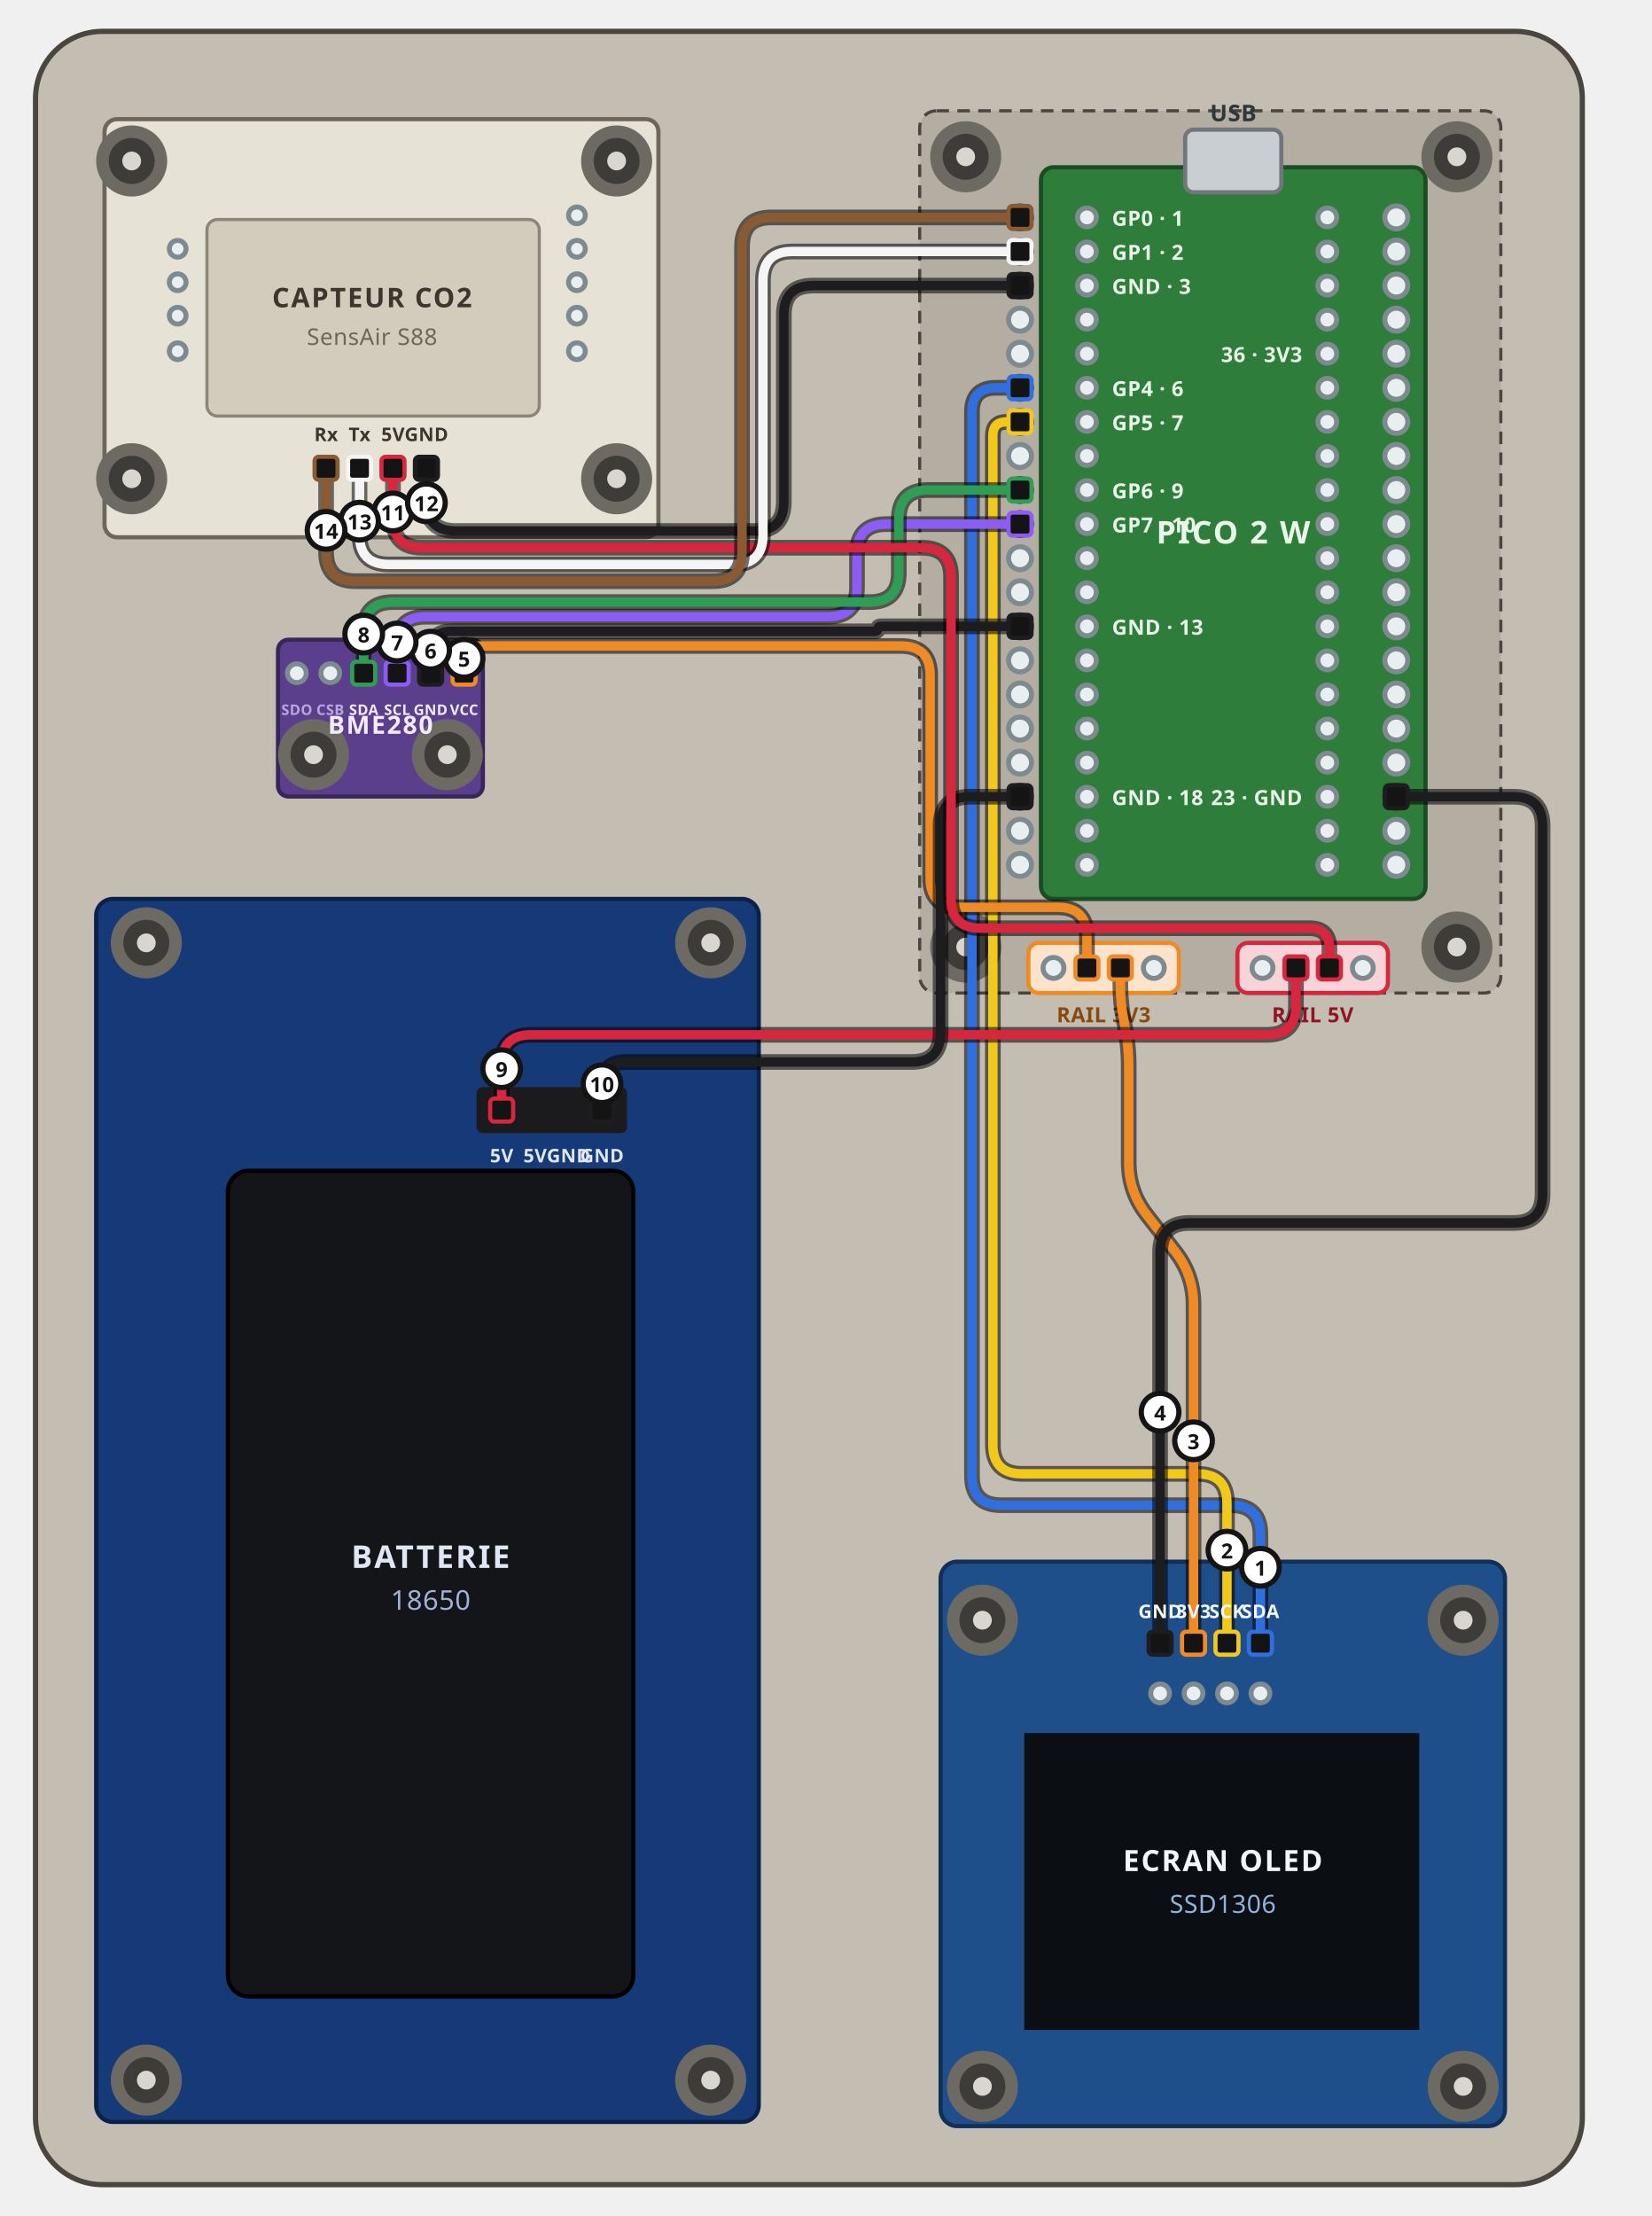
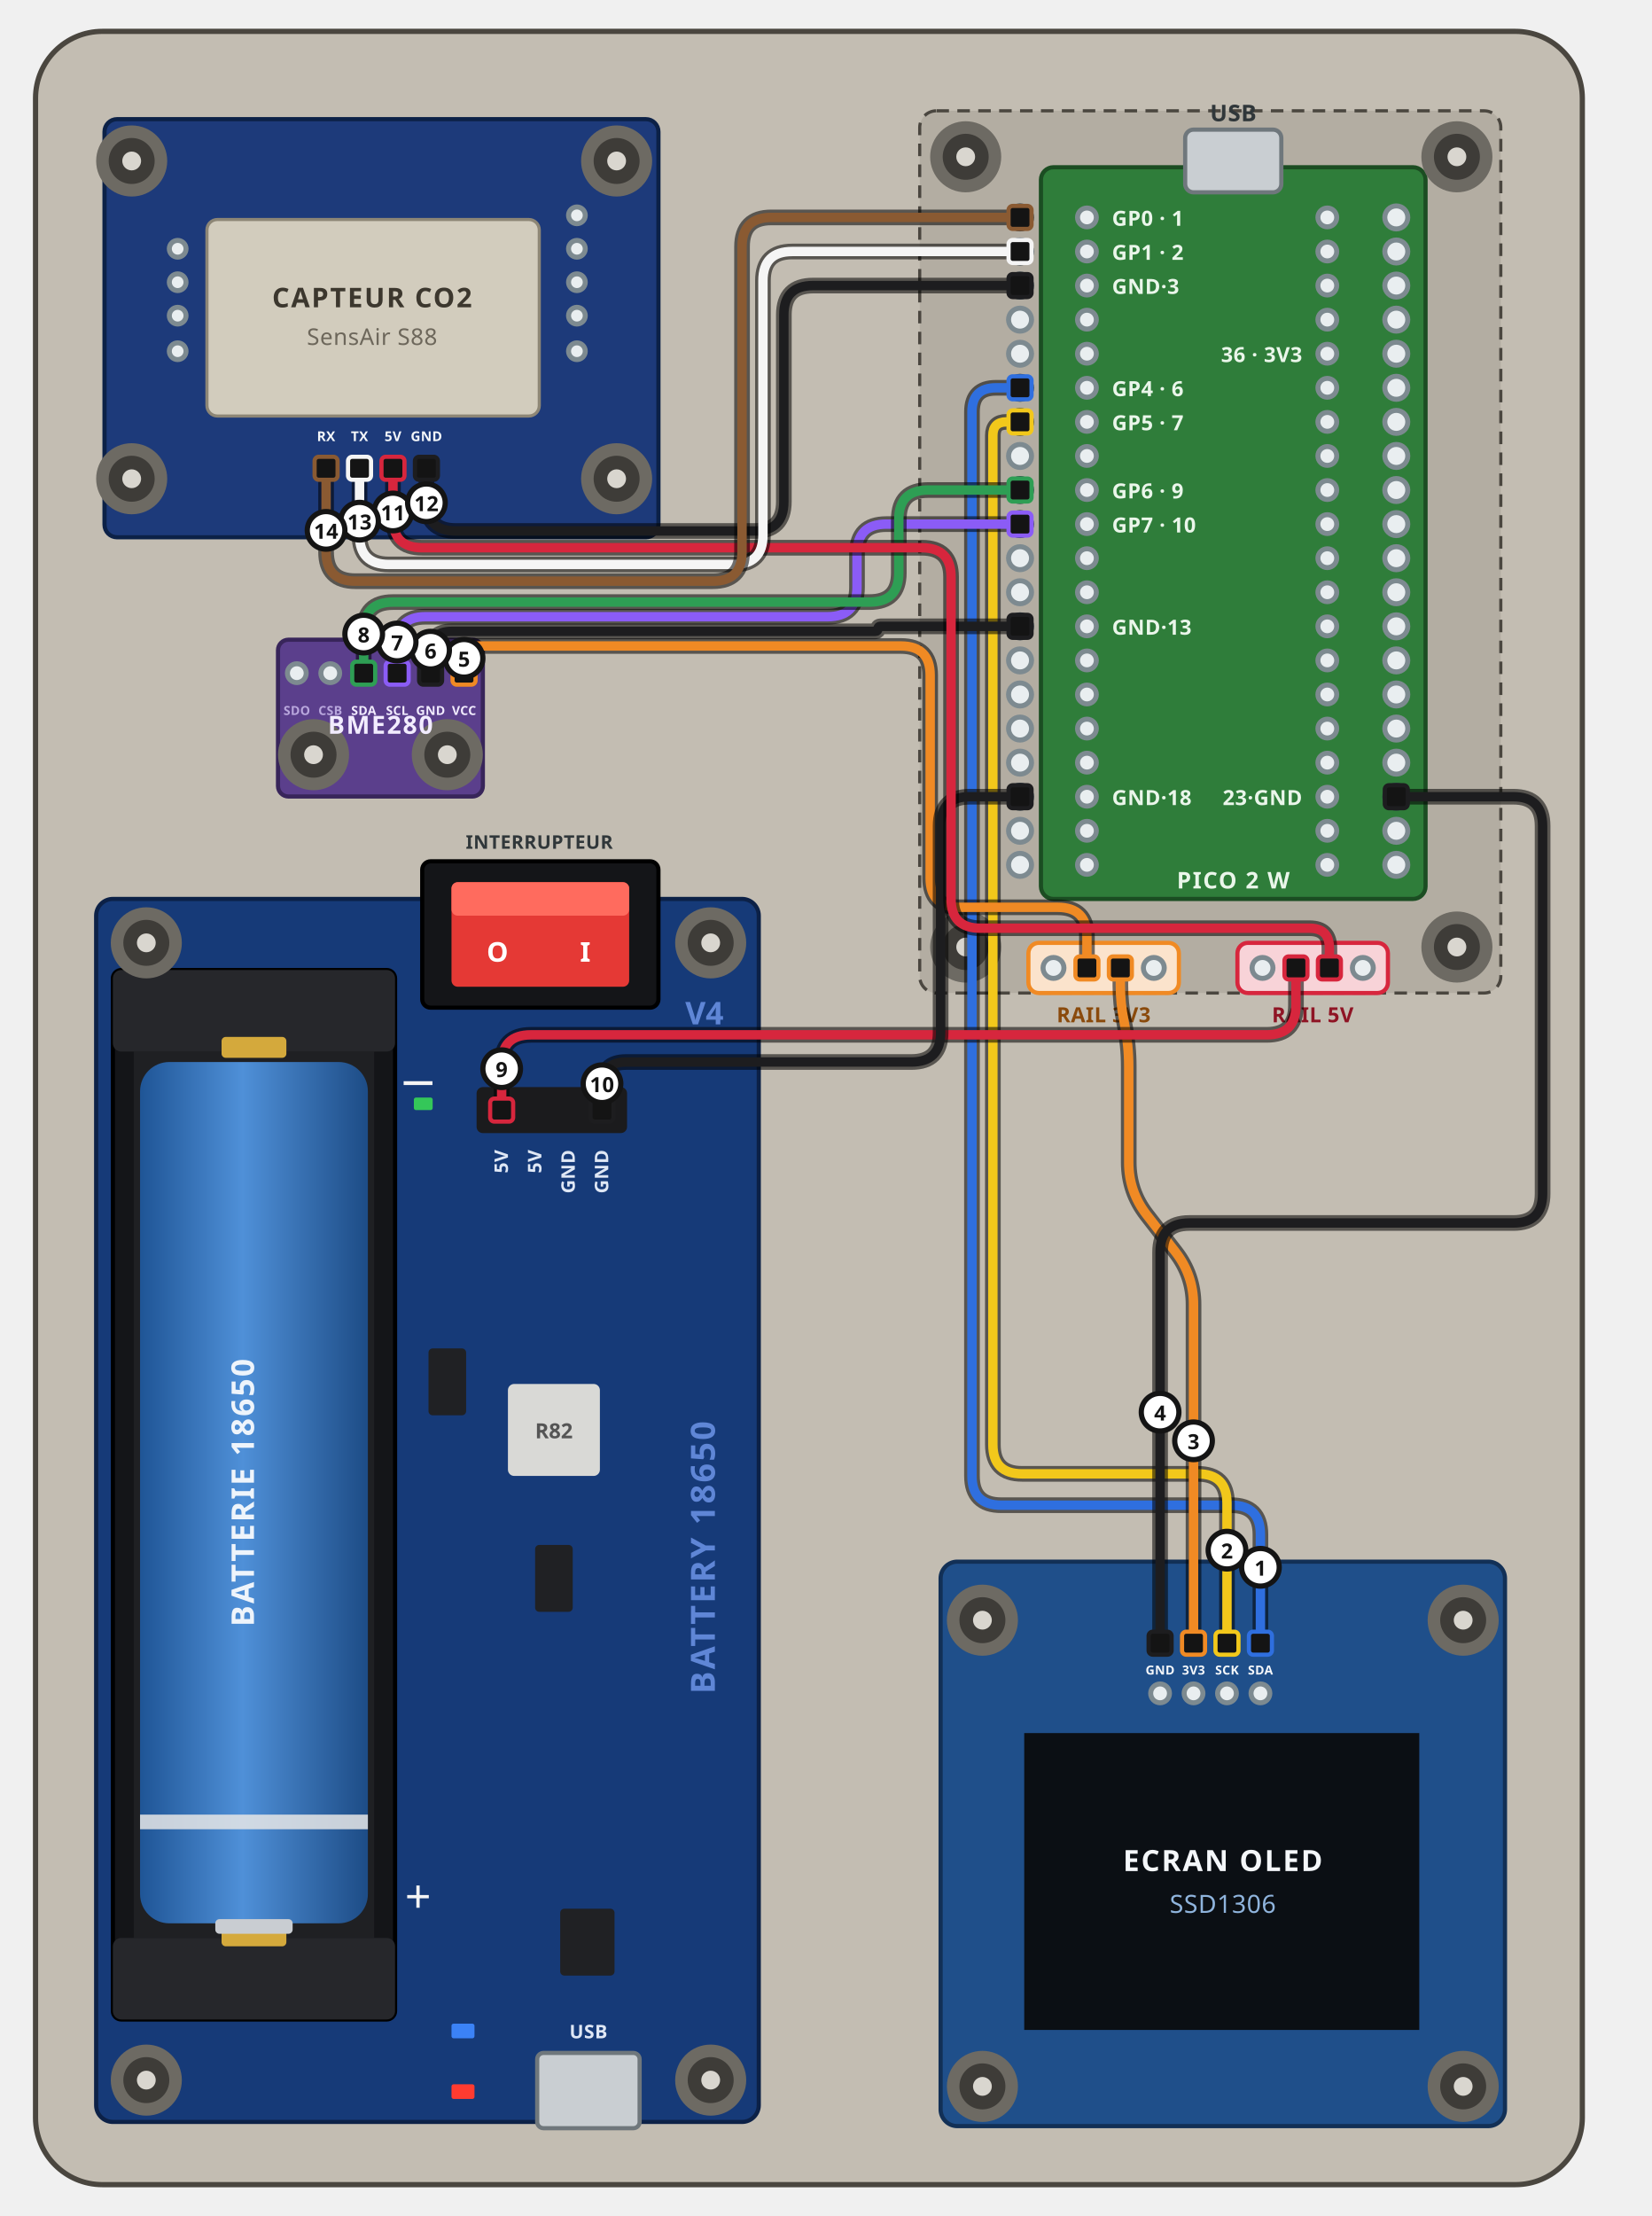
<svg xmlns="http://www.w3.org/2000/svg" viewBox="100 40 790 1060" role="img" aria-labelledby="svg-title">
  <style>text{font-family:"Atkinson Hyperlegible",system-ui,sans-serif}.pin{letter-spacing:.02em}.title{letter-spacing:.06em}</style>
  <rect x="117" y="55" width="740" height="1030" rx="32" fill="#c3bdb2" stroke="#4a463f" stroke-width="2.5" />
-   <rect x="150" y="97" width="265" height="200" rx="6" fill="#e7e2d6" stroke="#6d675b" stroke-width="2" />
+   <rect x="150" y="97" width="265" height="200" rx="6" fill="#1d3a7a" stroke="#0c2147" stroke-width="2" />
  <rect x="199" y="145" width="159" height="94" rx="5" fill="#d2ccbd" stroke="#8d8676" stroke-width="1.5" />
  <circle cx="163" cy="117" r="17" fill="#6d6a63" />
  <circle cx="163" cy="117" r="11" fill="#3e3c38" />
  <circle cx="163" cy="117" r="4.5" fill="#d9d6cf" />
  <circle cx="395" cy="117" r="17" fill="#6d6a63" />
  <circle cx="395" cy="117" r="11" fill="#3e3c38" />
  <circle cx="395" cy="117" r="4.5" fill="#d9d6cf" />
  <circle cx="163" cy="269" r="17" fill="#6d6a63" />
  <circle cx="163" cy="269" r="11" fill="#3e3c38" />
  <circle cx="163" cy="269" r="4.5" fill="#d9d6cf" />
  <circle cx="395" cy="269" r="17" fill="#6d6a63" />
  <circle cx="395" cy="269" r="11" fill="#3e3c38" />
  <circle cx="395" cy="269" r="4.5" fill="#d9d6cf" />
  <text x="278.0" y="187.0" font-size="13" text-anchor="middle" fill="#3c372e" font-weight="600" class="title">CAPTEUR CO2</text>
  <text x="278.0" y="205.0" font-size="11" text-anchor="middle" fill="#6d675b" font-weight="400" class="pin">SensAir S88</text>
  <circle cx="185.0" cy="159.0" r="4.0" fill="#e9eef0" stroke="#7d8a90" stroke-width="2.4" />
  <circle cx="185.0" cy="175.0" r="4.0" fill="#e9eef0" stroke="#7d8a90" stroke-width="2.4" />
  <circle cx="185.0" cy="191.0" r="4.0" fill="#e9eef0" stroke="#7d8a90" stroke-width="2.4" />
  <circle cx="185.0" cy="208.0" r="4.0" fill="#e9eef0" stroke="#7d8a90" stroke-width="2.4" />
  <circle cx="376.0" cy="143.0" r="4.0" fill="#e9eef0" stroke="#7d8a90" stroke-width="2.4" />
  <circle cx="376.0" cy="159.0" r="4.0" fill="#e9eef0" stroke="#7d8a90" stroke-width="2.4" />
  <circle cx="376.0" cy="175.0" r="4.0" fill="#e9eef0" stroke="#7d8a90" stroke-width="2.4" />
  <circle cx="376.0" cy="191.0" r="4.0" fill="#e9eef0" stroke="#7d8a90" stroke-width="2.4" />
  <circle cx="376.0" cy="208.0" r="4.0" fill="#e9eef0" stroke="#7d8a90" stroke-width="2.4" />
  <rect x="233" y="346" width="98" height="75" rx="5" fill="#5b3f8c" stroke="#38255a" stroke-width="2" />
  <circle cx="250" cy="401" r="17" fill="#6d6a63" />
  <circle cx="250" cy="401" r="11" fill="#3e3c38" />
  <circle cx="250" cy="401" r="4.5" fill="#d9d6cf" />
  <circle cx="314" cy="401" r="17" fill="#6d6a63" />
  <circle cx="314" cy="401" r="11" fill="#3e3c38" />
  <circle cx="314" cy="401" r="4.5" fill="#d9d6cf" />
  <text x="282.0" y="391.0" font-size="12" text-anchor="middle" fill="#f2ecff" font-weight="600" class="title">BME280</text>
  <rect x="540" y="93" width="278" height="422" rx="8" fill="#b3ada2" stroke="#4a463f" stroke-width="1.5" stroke-dasharray="6 4" />
  <rect x="598" y="120" width="184" height="350" rx="6" fill="#2f7d3a" stroke="#1b4d22" stroke-width="2" />
  <rect x="667" y="102" width="46" height="30" rx="4" fill="#c9ced2" stroke="#6f777c" stroke-width="2" />
  <text x="690.0" y="98.0" font-size="11" text-anchor="middle" fill="#30373a" font-weight="600" class="pin">USB</text>
-   <text x="690.0" y="300.0" font-size="15" text-anchor="middle" fill="#eaf6ea" font-weight="600" class="title">PICO 2 W</text>
+   <text x="690.0" y="465.0" font-size="11" text-anchor="middle" fill="#eaf6ea" font-weight="600" class="title">PICO 2 W</text>
  <circle cx="562" cy="115" r="17" fill="#6d6a63" />
  <circle cx="562" cy="115" r="11" fill="#3e3c38" />
  <circle cx="562" cy="115" r="4.5" fill="#d9d6cf" />
  <circle cx="797" cy="115" r="17" fill="#6d6a63" />
  <circle cx="797" cy="115" r="11" fill="#3e3c38" />
  <circle cx="797" cy="115" r="4.5" fill="#d9d6cf" />
  <circle cx="562" cy="493" r="17" fill="#6d6a63" />
  <circle cx="562" cy="493" r="11" fill="#3e3c38" />
  <circle cx="562" cy="493" r="4.5" fill="#d9d6cf" />
  <circle cx="797" cy="493" r="17" fill="#6d6a63" />
  <circle cx="797" cy="493" r="11" fill="#3e3c38" />
  <circle cx="797" cy="493" r="4.5" fill="#d9d6cf" />
  <circle cx="588.0" cy="144.0" r="5.5" fill="#e9eef0" stroke="#2b3a42" stroke-width="2.4" />
  <circle cx="620.0" cy="144.0" r="4.5" fill="#e9eef0" stroke="#7d8a90" stroke-width="2.4" />
  <text x="632.0" y="148.0" font-size="10" text-anchor="start" fill="#eaf6ea" font-weight="600" class="pin">GP0 · 1</text>
  <circle cx="588.0" cy="160.3" r="5.5" fill="#e9eef0" stroke="#2b3a42" stroke-width="2.4" />
  <circle cx="620.0" cy="160.3" r="4.5" fill="#e9eef0" stroke="#7d8a90" stroke-width="2.4" />
  <text x="632.0" y="164.3" font-size="10" text-anchor="start" fill="#eaf6ea" font-weight="600" class="pin">GP1 · 2</text>
  <circle cx="588.0" cy="176.6" r="5.5" fill="#e9eef0" stroke="#2b3a42" stroke-width="2.4" />
  <circle cx="620.0" cy="176.6" r="4.5" fill="#e9eef0" stroke="#7d8a90" stroke-width="2.4" />
-   <text x="632.0" y="180.6" font-size="10" text-anchor="start" fill="#eaf6ea" font-weight="600" class="pin">GND · 3</text>
+   <text x="632.0" y="180.6" font-size="10" text-anchor="start" fill="#eaf6ea" font-weight="600" class="pin">GND·3</text>
  <circle cx="588.0" cy="192.9" r="5.5" fill="#e9eef0" stroke="#7d8a90" stroke-width="2.4" />
  <circle cx="620.0" cy="192.9" r="4.5" fill="#e9eef0" stroke="#7d8a90" stroke-width="2.4" />
  <circle cx="588.0" cy="209.2" r="5.5" fill="#e9eef0" stroke="#7d8a90" stroke-width="2.4" />
  <circle cx="620.0" cy="209.2" r="4.5" fill="#e9eef0" stroke="#7d8a90" stroke-width="2.4" />
  <circle cx="588.0" cy="225.5" r="5.5" fill="#e9eef0" stroke="#2b3a42" stroke-width="2.4" />
  <circle cx="620.0" cy="225.5" r="4.5" fill="#e9eef0" stroke="#7d8a90" stroke-width="2.4" />
  <text x="632.0" y="229.5" font-size="10" text-anchor="start" fill="#eaf6ea" font-weight="600" class="pin">GP4 · 6</text>
  <circle cx="588.0" cy="241.8" r="5.5" fill="#e9eef0" stroke="#2b3a42" stroke-width="2.4" />
  <circle cx="620.0" cy="241.8" r="4.5" fill="#e9eef0" stroke="#7d8a90" stroke-width="2.4" />
  <text x="632.0" y="245.8" font-size="10" text-anchor="start" fill="#eaf6ea" font-weight="600" class="pin">GP5 · 7</text>
  <circle cx="588.0" cy="258.1" r="5.5" fill="#e9eef0" stroke="#7d8a90" stroke-width="2.4" />
  <circle cx="620.0" cy="258.1" r="4.5" fill="#e9eef0" stroke="#7d8a90" stroke-width="2.4" />
  <circle cx="588.0" cy="274.4" r="5.5" fill="#e9eef0" stroke="#2b3a42" stroke-width="2.4" />
  <circle cx="620.0" cy="274.4" r="4.5" fill="#e9eef0" stroke="#7d8a90" stroke-width="2.4" />
  <text x="632.0" y="278.4" font-size="10" text-anchor="start" fill="#eaf6ea" font-weight="600" class="pin">GP6 · 9</text>
  <circle cx="588.0" cy="290.7" r="5.5" fill="#e9eef0" stroke="#2b3a42" stroke-width="2.4" />
  <circle cx="620.0" cy="290.7" r="4.5" fill="#e9eef0" stroke="#7d8a90" stroke-width="2.4" />
  <text x="632.0" y="294.7" font-size="10" text-anchor="start" fill="#eaf6ea" font-weight="600" class="pin">GP7 · 10</text>
  <circle cx="588.0" cy="307.0" r="5.5" fill="#e9eef0" stroke="#7d8a90" stroke-width="2.4" />
  <circle cx="620.0" cy="307.0" r="4.5" fill="#e9eef0" stroke="#7d8a90" stroke-width="2.4" />
  <circle cx="588.0" cy="323.3" r="5.5" fill="#e9eef0" stroke="#7d8a90" stroke-width="2.4" />
  <circle cx="620.0" cy="323.3" r="4.5" fill="#e9eef0" stroke="#7d8a90" stroke-width="2.4" />
  <circle cx="588.0" cy="339.6" r="5.5" fill="#e9eef0" stroke="#2b3a42" stroke-width="2.4" />
  <circle cx="620.0" cy="339.6" r="4.5" fill="#e9eef0" stroke="#7d8a90" stroke-width="2.4" />
-   <text x="632.0" y="343.6" font-size="10" text-anchor="start" fill="#eaf6ea" font-weight="600" class="pin">GND · 13</text>
+   <text x="632.0" y="343.6" font-size="10" text-anchor="start" fill="#eaf6ea" font-weight="600" class="pin">GND·13</text>
  <circle cx="588.0" cy="355.9" r="5.5" fill="#e9eef0" stroke="#7d8a90" stroke-width="2.4" />
  <circle cx="620.0" cy="355.9" r="4.5" fill="#e9eef0" stroke="#7d8a90" stroke-width="2.4" />
  <circle cx="588.0" cy="372.2" r="5.5" fill="#e9eef0" stroke="#7d8a90" stroke-width="2.4" />
  <circle cx="620.0" cy="372.2" r="4.5" fill="#e9eef0" stroke="#7d8a90" stroke-width="2.4" />
  <circle cx="588.0" cy="388.5" r="5.5" fill="#e9eef0" stroke="#7d8a90" stroke-width="2.4" />
  <circle cx="620.0" cy="388.5" r="4.5" fill="#e9eef0" stroke="#7d8a90" stroke-width="2.4" />
  <circle cx="588.0" cy="404.8" r="5.5" fill="#e9eef0" stroke="#7d8a90" stroke-width="2.4" />
  <circle cx="620.0" cy="404.8" r="4.5" fill="#e9eef0" stroke="#7d8a90" stroke-width="2.4" />
  <circle cx="588.0" cy="421.1" r="5.5" fill="#e9eef0" stroke="#2b3a42" stroke-width="2.4" />
  <circle cx="620.0" cy="421.1" r="4.5" fill="#e9eef0" stroke="#7d8a90" stroke-width="2.4" />
-   <text x="632.0" y="425.1" font-size="10" text-anchor="start" fill="#eaf6ea" font-weight="600" class="pin">GND · 18</text>
+   <text x="632.0" y="425.1" font-size="10" text-anchor="start" fill="#eaf6ea" font-weight="600" class="pin">GND·18</text>
  <circle cx="588.0" cy="437.4" r="5.5" fill="#e9eef0" stroke="#7d8a90" stroke-width="2.4" />
  <circle cx="620.0" cy="437.4" r="4.5" fill="#e9eef0" stroke="#7d8a90" stroke-width="2.4" />
  <circle cx="588.0" cy="453.7" r="5.5" fill="#e9eef0" stroke="#7d8a90" stroke-width="2.4" />
  <circle cx="620.0" cy="453.7" r="4.5" fill="#e9eef0" stroke="#7d8a90" stroke-width="2.4" />
  <circle cx="768.0" cy="453.7" r="5.5" fill="#e9eef0" stroke="#7d8a90" stroke-width="2.4" />
  <circle cx="735.0" cy="453.7" r="4.5" fill="#e9eef0" stroke="#7d8a90" stroke-width="2.4" />
  <circle cx="768.0" cy="437.4" r="5.5" fill="#e9eef0" stroke="#7d8a90" stroke-width="2.4" />
  <circle cx="735.0" cy="437.4" r="4.5" fill="#e9eef0" stroke="#7d8a90" stroke-width="2.4" />
  <circle cx="768.0" cy="421.1" r="5.5" fill="#e9eef0" stroke="#2b3a42" stroke-width="2.4" />
  <circle cx="735.0" cy="421.1" r="4.5" fill="#e9eef0" stroke="#7d8a90" stroke-width="2.4" />
-   <text x="723.0" y="425.1" font-size="10" text-anchor="end" fill="#eaf6ea" font-weight="600" class="pin">23 · GND</text>
+   <text x="723.0" y="425.1" font-size="10" text-anchor="end" fill="#eaf6ea" font-weight="600" class="pin">23·GND</text>
  <circle cx="768.0" cy="404.8" r="5.5" fill="#e9eef0" stroke="#7d8a90" stroke-width="2.4" />
  <circle cx="735.0" cy="404.8" r="4.5" fill="#e9eef0" stroke="#7d8a90" stroke-width="2.4" />
  <circle cx="768.0" cy="388.5" r="5.5" fill="#e9eef0" stroke="#7d8a90" stroke-width="2.4" />
  <circle cx="735.0" cy="388.5" r="4.5" fill="#e9eef0" stroke="#7d8a90" stroke-width="2.4" />
  <circle cx="768.0" cy="372.2" r="5.5" fill="#e9eef0" stroke="#7d8a90" stroke-width="2.4" />
  <circle cx="735.0" cy="372.2" r="4.5" fill="#e9eef0" stroke="#7d8a90" stroke-width="2.4" />
  <circle cx="768.0" cy="355.9" r="5.5" fill="#e9eef0" stroke="#7d8a90" stroke-width="2.4" />
  <circle cx="735.0" cy="355.9" r="4.5" fill="#e9eef0" stroke="#7d8a90" stroke-width="2.4" />
  <circle cx="768.0" cy="339.6" r="5.5" fill="#e9eef0" stroke="#7d8a90" stroke-width="2.4" />
  <circle cx="735.0" cy="339.6" r="4.5" fill="#e9eef0" stroke="#7d8a90" stroke-width="2.4" />
  <circle cx="768.0" cy="323.3" r="5.5" fill="#e9eef0" stroke="#7d8a90" stroke-width="2.4" />
  <circle cx="735.0" cy="323.3" r="4.5" fill="#e9eef0" stroke="#7d8a90" stroke-width="2.4" />
  <circle cx="768.0" cy="307.0" r="5.5" fill="#e9eef0" stroke="#7d8a90" stroke-width="2.4" />
  <circle cx="735.0" cy="307.0" r="4.5" fill="#e9eef0" stroke="#7d8a90" stroke-width="2.4" />
  <circle cx="768.0" cy="290.7" r="5.5" fill="#e9eef0" stroke="#7d8a90" stroke-width="2.4" />
  <circle cx="735.0" cy="290.7" r="4.5" fill="#e9eef0" stroke="#7d8a90" stroke-width="2.4" />
  <circle cx="768.0" cy="274.4" r="5.5" fill="#e9eef0" stroke="#7d8a90" stroke-width="2.4" />
  <circle cx="735.0" cy="274.4" r="4.5" fill="#e9eef0" stroke="#7d8a90" stroke-width="2.4" />
  <circle cx="768.0" cy="258.1" r="5.5" fill="#e9eef0" stroke="#7d8a90" stroke-width="2.4" />
  <circle cx="735.0" cy="258.1" r="4.5" fill="#e9eef0" stroke="#7d8a90" stroke-width="2.4" />
  <circle cx="768.0" cy="241.8" r="5.5" fill="#e9eef0" stroke="#7d8a90" stroke-width="2.4" />
  <circle cx="735.0" cy="241.8" r="4.5" fill="#e9eef0" stroke="#7d8a90" stroke-width="2.4" />
  <circle cx="768.0" cy="225.5" r="5.5" fill="#e9eef0" stroke="#7d8a90" stroke-width="2.4" />
  <circle cx="735.0" cy="225.5" r="4.5" fill="#e9eef0" stroke="#7d8a90" stroke-width="2.4" />
  <circle cx="768.0" cy="209.2" r="5.5" fill="#e9eef0" stroke="#7d8a90" stroke-width="2.4" />
  <circle cx="735.0" cy="209.2" r="4.5" fill="#e9eef0" stroke="#7d8a90" stroke-width="2.4" />
  <text x="723.0" y="213.2" font-size="10" text-anchor="end" fill="#eaf6ea" font-weight="600" class="pin">36 · 3V3</text>
  <circle cx="768.0" cy="192.9" r="5.5" fill="#e9eef0" stroke="#7d8a90" stroke-width="2.4" />
  <circle cx="735.0" cy="192.9" r="4.5" fill="#e9eef0" stroke="#7d8a90" stroke-width="2.4" />
  <circle cx="768.0" cy="176.6" r="5.5" fill="#e9eef0" stroke="#7d8a90" stroke-width="2.4" />
  <circle cx="735.0" cy="176.6" r="4.5" fill="#e9eef0" stroke="#7d8a90" stroke-width="2.4" />
  <circle cx="768.0" cy="160.3" r="5.5" fill="#e9eef0" stroke="#7d8a90" stroke-width="2.4" />
  <circle cx="735.0" cy="160.3" r="4.5" fill="#e9eef0" stroke="#7d8a90" stroke-width="2.4" />
  <circle cx="768.0" cy="144.0" r="5.5" fill="#e9eef0" stroke="#7d8a90" stroke-width="2.4" />
  <circle cx="735.0" cy="144.0" r="4.5" fill="#e9eef0" stroke="#7d8a90" stroke-width="2.4" />
  <rect x="592" y="491" width="72" height="24" rx="5" fill="#fbe3cc" stroke="#f08a24" stroke-width="2" />
  <rect x="692" y="491" width="72" height="24" rx="5" fill="#f8d3d8" stroke="#d7263d" stroke-width="2" />
  <circle cx="604.0" cy="503.0" r="5.0" fill="#e9eef0" stroke="#7d8a90" stroke-width="2.4" />
  <circle cx="620.0" cy="503.0" r="5.0" fill="#e9eef0" stroke="#7d8a90" stroke-width="2.4" />
  <circle cx="636.0" cy="503.0" r="5.0" fill="#e9eef0" stroke="#7d8a90" stroke-width="2.4" />
  <circle cx="652.0" cy="503.0" r="5.0" fill="#e9eef0" stroke="#7d8a90" stroke-width="2.4" />
  <circle cx="704.0" cy="503.0" r="5.0" fill="#e9eef0" stroke="#7d8a90" stroke-width="2.4" />
  <circle cx="720.0" cy="503.0" r="5.0" fill="#e9eef0" stroke="#7d8a90" stroke-width="2.4" />
  <circle cx="736.0" cy="503.0" r="5.0" fill="#e9eef0" stroke="#7d8a90" stroke-width="2.4" />
  <circle cx="752.0" cy="503.0" r="5.0" fill="#e9eef0" stroke="#7d8a90" stroke-width="2.4" />
  <text x="628.0" y="529.0" font-size="10" text-anchor="middle" fill="#8a4a0c" font-weight="600" class="pin">RAIL 3V3</text>
  <text x="728.0" y="529.0" font-size="10" text-anchor="middle" fill="#8f1424" font-weight="600" class="pin">RAIL 5V</text>
  <rect x="146" y="470" width="317" height="585" rx="8" fill="#163a78" stroke="#0c2147" stroke-width="2" />
-   <rect x="209" y="600" width="194" height="395" rx="10" fill="#141518" stroke="#000" stroke-width="2" />
-   <text x="306.0" y="790.0" font-size="15" text-anchor="middle" fill="#dfe7f5" font-weight="600" class="title">BATTERIE</text>
-   <text x="306.0" y="810.0" font-size="13" text-anchor="middle" fill="#9fb3d8" font-weight="400" class="pin">18650</text>
+   <g id="carte-batterie">
+     <rect x="154" y="504" width="135" height="502" rx="4" fill="#141518" stroke="#000" stroke-width="2" />
+     <rect x="164" y="543" width="115" height="424" fill="#1f2023" />
+     <rect x="154" y="504" width="135" height="39" rx="4" fill="#26272b" />
+     <rect x="154" y="967" width="135" height="39" rx="4" fill="#26272b" />
+     <rect x="206" y="536" width="31" height="10" rx="2" fill="#d4a93c" />
+     <rect x="206" y="961" width="31" height="10" rx="2" fill="#d4a93c" />
+     <defs>
+       <linearGradient id="pile" x1="0" x2="1" y1="0" y2="0">
+         <stop offset="0" stop-color="#1f5596" />
+         <stop offset=".45" stop-color="#4f90d8" />
+         <stop offset="1" stop-color="#1d4c86" />
+       </linearGradient>
+     </defs>
+     <rect x="167" y="548" width="109" height="412" rx="14" fill="url(#pile)" />
+     <rect x="167" y="908" width="109" height="7" fill="#e6e6e6" opacity=".85" />
+     <rect x="203" y="958" width="37" height="7" rx="2" fill="#c9cdd2" />
+     <text x="221.5" y="754" font-size="15" text-anchor="middle" fill="#eef4fb" font-weight="600" class="title" transform="rotate(-90 221.5 754)">BATTERIE 18650</text>
+     <text x="300" y="955" font-size="22" text-anchor="middle" fill="#f4f4f4" font-weight="400">+</text>
+     <text x="300" y="565" font-size="22" text-anchor="middle" fill="#f4f4f4" font-weight="400">−</text>
+     <rect x="302" y="452" width="113" height="70" rx="4" fill="#141518" stroke="#000" stroke-width="2" />
+     <rect x="316" y="462" width="85" height="50" rx="3" fill="#e53935" />
+     <rect x="316" y="462" width="85" height="16" rx="3" fill="#ff6b5e" />
+     <text x="338" y="500" font-size="13" text-anchor="middle" fill="#fff" font-weight="600">O</text>
+     <text x="380" y="500" font-size="13" text-anchor="middle" fill="#fff" font-weight="600">I</text>
+     <text x="358" y="446" font-size="9" text-anchor="middle" fill="#30373a" font-weight="600" class="pin">INTERRUPTEUR</text>
+     <rect x="298" y="565" width="9" height="6" rx="1" fill="#34c759" />
+     <rect x="343" y="702" width="44" height="44" rx="3" fill="#d9d9d6" />
+     <text x="365" y="728" font-size="10" text-anchor="middle" fill="#555" font-weight="600">R82</text>
+     <rect x="356" y="779" width="18" height="32" rx="2" fill="#202124" />
+     <rect x="305" y="685" width="18" height="32" rx="2" fill="#202124" />
+     <rect x="368" y="953" width="26" height="32" rx="2" fill="#202124" />
+     <rect x="316" y="1008" width="11" height="7" rx="1" fill="#3b82f6" />
+     <rect x="316" y="1037" width="11" height="7" rx="1" fill="#ff3b30" />
+     <rect x="357" y="1022" width="49" height="36" rx="3" fill="#c9ced2" stroke="#6f777c" stroke-width="2" />
+     <text x="381.5" y="1015" font-size="9" text-anchor="middle" fill="#dfe7f5" font-weight="600" class="pin">USB</text>
+     <text x="442" y="785" font-size="16" text-anchor="middle" fill="#5f86d6" font-weight="600" class="title" transform="rotate(-90 442 785)">BATTERY 18650</text>
+     <text x="437" y="530" font-size="15" text-anchor="middle" fill="#5f86d6" font-weight="600">V4</text>
+   </g>
  <circle cx="170" cy="491" r="17" fill="#6d6a63" />
  <circle cx="170" cy="491" r="11" fill="#3e3c38" />
  <circle cx="170" cy="491" r="4.5" fill="#d9d6cf" />
  <circle cx="440" cy="491" r="17" fill="#6d6a63" />
  <circle cx="440" cy="491" r="11" fill="#3e3c38" />
  <circle cx="440" cy="491" r="4.5" fill="#d9d6cf" />
  <circle cx="170" cy="1035" r="17" fill="#6d6a63" />
  <circle cx="170" cy="1035" r="11" fill="#3e3c38" />
  <circle cx="170" cy="1035" r="4.5" fill="#d9d6cf" />
  <circle cx="440" cy="1035" r="17" fill="#6d6a63" />
  <circle cx="440" cy="1035" r="11" fill="#3e3c38" />
  <circle cx="440" cy="1035" r="4.5" fill="#d9d6cf" />
  <rect x="328" y="560" width="72" height="22" rx="3" fill="#1b1b1d" />
  <rect x="550" y="787" width="270" height="270" rx="8" fill="#1f4f8a" stroke="#123056" stroke-width="2" />
  <rect x="590" y="869" width="189" height="142" fill="#0b0f14" />
  <text x="685.0" y="935.0" font-size="14" text-anchor="middle" fill="#f4f7fa" font-weight="600" class="title">ECRAN OLED</text>
  <text x="685.0" y="955.0" font-size="12" text-anchor="middle" fill="#8fb4dd" font-weight="400" class="pin">SSD1306</text>
  <circle cx="570" cy="815" r="17" fill="#6d6a63" />
  <circle cx="570" cy="815" r="11" fill="#3e3c38" />
  <circle cx="570" cy="815" r="4.5" fill="#d9d6cf" />
  <circle cx="800" cy="815" r="17" fill="#6d6a63" />
  <circle cx="800" cy="815" r="11" fill="#3e3c38" />
  <circle cx="800" cy="815" r="4.5" fill="#d9d6cf" />
  <circle cx="570" cy="1038" r="17" fill="#6d6a63" />
  <circle cx="570" cy="1038" r="11" fill="#3e3c38" />
  <circle cx="570" cy="1038" r="4.5" fill="#d9d6cf" />
  <circle cx="800" cy="1038" r="17" fill="#6d6a63" />
  <circle cx="800" cy="1038" r="11" fill="#3e3c38" />
  <circle cx="800" cy="1038" r="4.5" fill="#d9d6cf" />
  <circle cx="655.0" cy="850.0" r="4.5" fill="#e9eef0" stroke="#7d8a90" stroke-width="2.4" />
  <circle cx="671.0" cy="850.0" r="4.5" fill="#e9eef0" stroke="#7d8a90" stroke-width="2.4" />
  <circle cx="687.0" cy="850.0" r="4.5" fill="#e9eef0" stroke="#7d8a90" stroke-width="2.4" />
  <circle cx="703.0" cy="850.0" r="4.5" fill="#e9eef0" stroke="#7d8a90" stroke-width="2.4" />
  <path d="M 703.0 826.0 L 703.0 774.0 Q 703.0 760.0 689.0 760.0 L 579.0 760.0 Q 565.0 760.0 565.0 746.0 L 565.0 237.0 Q 565.0 225.5 576.5 225.5 L 588.0 225.5" fill="none" stroke="#000" stroke-opacity=".55" stroke-width="7.5" stroke-linecap="round" stroke-linejoin="round" />
  <path d="M 703.0 826.0 L 703.0 774.0 Q 703.0 760.0 689.0 760.0 L 579.0 760.0 Q 565.0 760.0 565.0 746.0 L 565.0 237.0 Q 565.0 225.5 576.5 225.5 L 588.0 225.5" fill="none" stroke="#2f6fdf" stroke-width="4.5" stroke-linecap="round" stroke-linejoin="round" />
  <path d="M 687.0 826.0 L 687.0 759.0 Q 687.0 745.0 673.0 745.0 L 589.0 745.0 Q 575.0 745.0 575.0 731.0 L 575.0 248.3 Q 575.0 241.8 581.5 241.8 L 588.0 241.8" fill="none" stroke="#000" stroke-opacity=".55" stroke-width="7.5" stroke-linecap="round" stroke-linejoin="round" />
  <path d="M 687.0 826.0 L 687.0 759.0 Q 687.0 745.0 673.0 745.0 L 589.0 745.0 Q 575.0 745.0 575.0 731.0 L 575.0 248.3 Q 575.0 241.8 581.5 241.8 L 588.0 241.8" fill="none" stroke="#f2c81b" stroke-width="4.5" stroke-linecap="round" stroke-linejoin="round" />
  <path d="M 671.0 826.0 L 671.0 664.0 Q 671.0 650.0 662.4 638.9 L 648.6 621.1 Q 640.0 610.0 640.0 596.0 L 640.0 550.2 Q 640.0 540.0 638.0 530.0 L 637.7 528.3 Q 636.0 520.0 636.0 511.5 L 636.0 503.0" fill="none" stroke="#000" stroke-opacity=".55" stroke-width="7.5" stroke-linecap="round" stroke-linejoin="round" />
  <path d="M 671.0 826.0 L 671.0 664.0 Q 671.0 650.0 662.4 638.9 L 648.6 621.1 Q 640.0 610.0 640.0 596.0 L 640.0 550.2 Q 640.0 540.0 638.0 530.0 L 637.7 528.3 Q 636.0 520.0 636.0 511.5 L 636.0 503.0" fill="none" stroke="#f08a24" stroke-width="4.5" stroke-linecap="round" stroke-linejoin="round" />
  <path d="M 655.0 826.0 L 655.0 639.0 Q 655.0 625.0 669.0 625.0 L 824.0 625.0 Q 838.0 625.0 838.0 611.0 L 838.0 435.1 Q 838.0 421.1 824.0 421.1 L 768.0 421.1" fill="none" stroke="#000" stroke-opacity=".55" stroke-width="7.5" stroke-linecap="round" stroke-linejoin="round" />
  <path d="M 655.0 826.0 L 655.0 639.0 Q 655.0 625.0 669.0 625.0 L 824.0 625.0 Q 838.0 625.0 838.0 611.0 L 838.0 435.1 Q 838.0 421.1 824.0 421.1 L 768.0 421.1" fill="none" stroke="#1d1d1f" stroke-width="4.5" stroke-linecap="round" stroke-linejoin="round" />
  <path d="M 322.0 362.0 L 322.0 355.5 Q 322.0 349.0 328.5 349.0 L 531.0 349.0 Q 545.0 349.0 545.0 363.0 L 545.0 460.0 Q 545.0 474.0 559.0 474.0 L 606.0 474.0 Q 620.0 474.0 620.0 488.0 L 620.0 503.0" fill="none" stroke="#000" stroke-opacity=".55" stroke-width="7.5" stroke-linecap="round" stroke-linejoin="round" />
  <path d="M 322.0 362.0 L 322.0 355.5 Q 322.0 349.0 328.5 349.0 L 531.0 349.0 Q 545.0 349.0 545.0 363.0 L 545.0 460.0 Q 545.0 474.0 559.0 474.0 L 606.0 474.0 Q 620.0 474.0 620.0 488.0 L 620.0 503.0" fill="none" stroke="#f08a24" stroke-width="4.5" stroke-linecap="round" stroke-linejoin="round" />
  <path d="M 306.0 362.0 L 306.0 352.0 Q 306.0 342.0 316.0 342.0 L 518.8 342.0 Q 520.0 342.0 520.0 340.8 L 520.0 340.8 Q 520.0 339.6 521.2 339.6 L 588.0 339.6" fill="none" stroke="#000" stroke-opacity=".55" stroke-width="7.5" stroke-linecap="round" stroke-linejoin="round" />
  <path d="M 306.0 362.0 L 306.0 352.0 Q 306.0 342.0 316.0 342.0 L 518.8 342.0 Q 520.0 342.0 520.0 340.8 L 520.0 340.8 Q 520.0 339.6 521.2 339.6 L 588.0 339.6" fill="none" stroke="#1d1d1f" stroke-width="4.5" stroke-linecap="round" stroke-linejoin="round" />
  <path d="M 290.0 362.0 L 290.0 348.5 Q 290.0 335.0 303.5 335.0 L 496.0 335.0 Q 510.0 335.0 510.0 321.0 L 510.0 304.7 Q 510.0 290.7 524.0 290.7 L 588.0 290.7" fill="none" stroke="#000" stroke-opacity=".55" stroke-width="7.5" stroke-linecap="round" stroke-linejoin="round" />
  <path d="M 290.0 362.0 L 290.0 348.5 Q 290.0 335.0 303.5 335.0 L 496.0 335.0 Q 510.0 335.0 510.0 321.0 L 510.0 304.7 Q 510.0 290.7 524.0 290.7 L 588.0 290.7" fill="none" stroke="#8b5cf6" stroke-width="4.5" stroke-linecap="round" stroke-linejoin="round" />
  <path d="M 274.0 362.0 L 274.0 342.0 Q 274.0 328.0 288.0 328.0 L 516.0 328.0 Q 530.0 328.0 530.0 314.0 L 530.0 288.4 Q 530.0 274.4 544.0 274.4 L 588.0 274.4" fill="none" stroke="#000" stroke-opacity=".55" stroke-width="7.5" stroke-linecap="round" stroke-linejoin="round" />
  <path d="M 274.0 362.0 L 274.0 342.0 Q 274.0 328.0 288.0 328.0 L 516.0 328.0 Q 530.0 328.0 530.0 314.0 L 530.0 288.4 Q 530.0 274.4 544.0 274.4 L 588.0 274.4" fill="none" stroke="#2e9e54" stroke-width="4.5" stroke-linecap="round" stroke-linejoin="round" />
  <path d="M 340.0 571.0 L 340.0 549.0 Q 340.0 535.0 354.0 535.0 L 706.0 535.0 Q 720.0 535.0 720.0 521.0 L 720.0 503.0" fill="none" stroke="#000" stroke-opacity=".55" stroke-width="7.5" stroke-linecap="round" stroke-linejoin="round" />
  <path d="M 340.0 571.0 L 340.0 549.0 Q 340.0 535.0 354.0 535.0 L 706.0 535.0 Q 720.0 535.0 720.0 521.0 L 720.0 503.0" fill="none" stroke="#d7263d" stroke-width="4.5" stroke-linecap="round" stroke-linejoin="round" />
  <path d="M 388.0 571.0 L 388.0 559.5 Q 388.0 548.0 399.5 548.0 L 536.0 548.0 Q 550.0 548.0 550.0 534.0 L 550.0 435.1 Q 550.0 421.1 564.0 421.1 L 588.0 421.1" fill="none" stroke="#000" stroke-opacity=".55" stroke-width="7.5" stroke-linecap="round" stroke-linejoin="round" />
  <path d="M 388.0 571.0 L 388.0 559.5 Q 388.0 548.0 399.5 548.0 L 536.0 548.0 Q 550.0 548.0 550.0 534.0 L 550.0 435.1 Q 550.0 421.1 564.0 421.1 L 588.0 421.1" fill="none" stroke="#1d1d1f" stroke-width="4.5" stroke-linecap="round" stroke-linejoin="round" />
  <path d="M 288.0 264.0 L 288.0 288.0 Q 288.0 302.0 302.0 302.0 L 541.0 302.0 Q 555.0 302.0 555.0 316.0 L 555.0 470.0 Q 555.0 484.0 569.0 484.0 L 726.5 484.0 Q 736.0 484.0 736.0 493.5 L 736.0 503.0" fill="none" stroke="#000" stroke-opacity=".55" stroke-width="7.5" stroke-linecap="round" stroke-linejoin="round" />
  <path d="M 288.0 264.0 L 288.0 288.0 Q 288.0 302.0 302.0 302.0 L 541.0 302.0 Q 555.0 302.0 555.0 316.0 L 555.0 470.0 Q 555.0 484.0 569.0 484.0 L 726.5 484.0 Q 736.0 484.0 736.0 493.5 L 736.0 503.0" fill="none" stroke="#d7263d" stroke-width="4.5" stroke-linecap="round" stroke-linejoin="round" />
  <path d="M 304.0 264.0 L 304.0 280.0 Q 304.0 294.0 318.0 294.0 L 461.0 294.0 Q 475.0 294.0 475.0 280.0 L 475.0 190.6 Q 475.0 176.6 489.0 176.6 L 588.0 176.6" fill="none" stroke="#000" stroke-opacity=".55" stroke-width="7.5" stroke-linecap="round" stroke-linejoin="round" />
  <path d="M 304.0 264.0 L 304.0 280.0 Q 304.0 294.0 318.0 294.0 L 461.0 294.0 Q 475.0 294.0 475.0 280.0 L 475.0 190.6 Q 475.0 176.6 489.0 176.6 L 588.0 176.6" fill="none" stroke="#1d1d1f" stroke-width="4.5" stroke-linecap="round" stroke-linejoin="round" />
  <path d="M 272.0 264.0 L 272.0 296.0 Q 272.0 310.0 286.0 310.0 L 451.0 310.0 Q 465.0 310.0 465.0 296.0 L 465.0 174.3 Q 465.0 160.3 479.0 160.3 L 588.0 160.3" fill="none" stroke="#000" stroke-opacity=".55" stroke-width="7.5" stroke-linecap="round" stroke-linejoin="round" />
  <path d="M 272.0 264.0 L 272.0 296.0 Q 272.0 310.0 286.0 310.0 L 451.0 310.0 Q 465.0 310.0 465.0 296.0 L 465.0 174.3 Q 465.0 160.3 479.0 160.3 L 588.0 160.3" fill="none" stroke="#f5f5f5" stroke-width="4.5" stroke-linecap="round" stroke-linejoin="round" />
  <path d="M 256.0 264.0 L 256.0 304.0 Q 256.0 318.0 270.0 318.0 L 441.0 318.0 Q 455.0 318.0 455.0 304.0 L 455.0 158.0 Q 455.0 144.0 469.0 144.0 L 588.0 144.0" fill="none" stroke="#000" stroke-opacity=".55" stroke-width="7.5" stroke-linecap="round" stroke-linejoin="round" />
  <path d="M 256.0 264.0 L 256.0 304.0 Q 256.0 318.0 270.0 318.0 L 441.0 318.0 Q 455.0 318.0 455.0 304.0 L 455.0 158.0 Q 455.0 144.0 469.0 144.0 L 588.0 144.0" fill="none" stroke="#8a5a32" stroke-width="4.5" stroke-linecap="round" stroke-linejoin="round" />
  <rect x="697.5" y="820.5" width="11" height="11" rx="2" fill="#141414" stroke="#2f6fdf" stroke-width="2" />
  <rect x="582.5" y="220.0" width="11" height="11" rx="2" fill="#141414" stroke="#2f6fdf" stroke-width="2" />
  <circle cx="703.0" cy="789.7" r="9" fill="#ffffff" stroke="#141414" stroke-width="2.5" />
  <text x="703.0" y="793.7" font-size="10" text-anchor="middle" fill="#141414" font-weight="700" class="pin">1</text>
  <rect x="681.5" y="820.5" width="11" height="11" rx="2" fill="#141414" stroke="#f2c81b" stroke-width="2" />
  <rect x="582.5" y="236.3" width="11" height="11" rx="2" fill="#141414" stroke="#f2c81b" stroke-width="2" />
  <circle cx="687.0" cy="781.5" r="9" fill="#ffffff" stroke="#141414" stroke-width="2.5" />
  <text x="687.0" y="785.5" font-size="10" text-anchor="middle" fill="#141414" font-weight="700" class="pin">2</text>
  <rect x="665.5" y="820.5" width="11" height="11" rx="2" fill="#141414" stroke="#f08a24" stroke-width="2" />
  <rect x="630.5" y="497.5" width="11" height="11" rx="2" fill="#141414" stroke="#f08a24" stroke-width="2" />
  <circle cx="671.0" cy="729.2" r="9" fill="#ffffff" stroke="#141414" stroke-width="2.5" />
  <text x="671.0" y="733.2" font-size="10" text-anchor="middle" fill="#141414" font-weight="700" class="pin">3</text>
  <rect x="649.5" y="820.5" width="11" height="11" rx="2" fill="#141414" stroke="#1d1d1f" stroke-width="2" />
  <rect x="762.5" y="415.6" width="11" height="11" rx="2" fill="#141414" stroke="#1d1d1f" stroke-width="2" />
  <circle cx="655.0" cy="715.5" r="9" fill="#ffffff" stroke="#141414" stroke-width="2.5" />
  <text x="655.0" y="719.5" font-size="10" text-anchor="middle" fill="#141414" font-weight="700" class="pin">4</text>
  <rect x="316.5" y="356.5" width="11" height="11" rx="2" fill="#141414" stroke="#f08a24" stroke-width="2" />
  <rect x="614.5" y="497.5" width="11" height="11" rx="2" fill="#141414" stroke="#f08a24" stroke-width="2" />
  <circle cx="322.0" cy="354.9" r="9" fill="#ffffff" stroke="#141414" stroke-width="2.5" />
  <text x="322.0" y="358.9" font-size="10" text-anchor="middle" fill="#141414" font-weight="700" class="pin">5</text>
  <rect x="300.5" y="356.5" width="11" height="11" rx="2" fill="#141414" stroke="#1d1d1f" stroke-width="2" />
  <rect x="582.5" y="334.1" width="11" height="11" rx="2" fill="#141414" stroke="#1d1d1f" stroke-width="2" />
  <circle cx="306.0" cy="351.0" r="9" fill="#ffffff" stroke="#141414" stroke-width="2.5" />
  <text x="306.0" y="355.0" font-size="10" text-anchor="middle" fill="#141414" font-weight="700" class="pin">6</text>
  <rect x="284.5" y="356.5" width="11" height="11" rx="2" fill="#141414" stroke="#8b5cf6" stroke-width="2" />
  <rect x="582.5" y="285.2" width="11" height="11" rx="2" fill="#141414" stroke="#8b5cf6" stroke-width="2" />
  <circle cx="290.0" cy="347.1" r="9" fill="#ffffff" stroke="#141414" stroke-width="2.5" />
  <text x="290.0" y="351.1" font-size="10" text-anchor="middle" fill="#141414" font-weight="700" class="pin">7</text>
  <rect x="268.5" y="356.5" width="11" height="11" rx="2" fill="#141414" stroke="#2e9e54" stroke-width="2" />
  <rect x="582.5" y="268.9" width="11" height="11" rx="2" fill="#141414" stroke="#2e9e54" stroke-width="2" />
  <circle cx="274.0" cy="343.3" r="9" fill="#ffffff" stroke="#141414" stroke-width="2.5" />
  <text x="274.0" y="347.3" font-size="10" text-anchor="middle" fill="#141414" font-weight="700" class="pin">8</text>
  <rect x="334.5" y="565.5" width="11" height="11" rx="2" fill="#141414" stroke="#d7263d" stroke-width="2" />
  <rect x="714.5" y="497.5" width="11" height="11" rx="2" fill="#141414" stroke="#d7263d" stroke-width="2" />
  <circle cx="340.0" cy="551.2" r="9" fill="#ffffff" stroke="#141414" stroke-width="2.5" />
  <text x="340.0" y="555.2" font-size="10" text-anchor="middle" fill="#141414" font-weight="700" class="pin">9</text>
  <rect x="382.5" y="565.5" width="11" height="11" rx="2" fill="#141414" stroke="#1d1d1f" stroke-width="2" />
  <rect x="582.5" y="415.6" width="11" height="11" rx="2" fill="#141414" stroke="#1d1d1f" stroke-width="2" />
  <circle cx="388.0" cy="558.4" r="9" fill="#ffffff" stroke="#141414" stroke-width="2.5" />
  <text x="388.0" y="562.4" font-size="10" text-anchor="middle" fill="#141414" font-weight="700" class="pin">10</text>
  <rect x="282.5" y="258.5" width="11" height="11" rx="2" fill="#141414" stroke="#d7263d" stroke-width="2" />
  <rect x="730.5" y="497.5" width="11" height="11" rx="2" fill="#141414" stroke="#d7263d" stroke-width="2" />
  <circle cx="288.0" cy="284.9" r="9" fill="#ffffff" stroke="#141414" stroke-width="2.5" />
  <text x="288.0" y="288.9" font-size="10" text-anchor="middle" fill="#141414" font-weight="700" class="pin">11</text>
  <rect x="298.5" y="258.5" width="11" height="11" rx="2" fill="#141414" stroke="#1d1d1f" stroke-width="2" />
  <rect x="582.5" y="171.1" width="11" height="11" rx="2" fill="#141414" stroke="#1d1d1f" stroke-width="2" />
  <circle cx="304.0" cy="280.5" r="9" fill="#ffffff" stroke="#141414" stroke-width="2.5" />
  <text x="304.0" y="284.5" font-size="10" text-anchor="middle" fill="#141414" font-weight="700" class="pin">12</text>
  <rect x="266.5" y="258.5" width="11" height="11" rx="2" fill="#141414" stroke="#f5f5f5" stroke-width="2" />
  <rect x="582.5" y="154.8" width="11" height="11" rx="2" fill="#141414" stroke="#f5f5f5" stroke-width="2" />
  <circle cx="272.0" cy="289.3" r="9" fill="#ffffff" stroke="#141414" stroke-width="2.5" />
  <text x="272.0" y="293.3" font-size="10" text-anchor="middle" fill="#141414" font-weight="700" class="pin">13</text>
  <rect x="250.5" y="258.5" width="11" height="11" rx="2" fill="#141414" stroke="#8a5a32" stroke-width="2" />
  <rect x="582.5" y="138.5" width="11" height="11" rx="2" fill="#141414" stroke="#8a5a32" stroke-width="2" />
  <circle cx="256.0" cy="293.7" r="9" fill="#ffffff" stroke="#141414" stroke-width="2.5" />
  <text x="256.0" y="297.7" font-size="10" text-anchor="middle" fill="#141414" font-weight="700" class="pin">14</text>
-   <text x="655.0" y="814.0" font-size="9" text-anchor="middle" fill="#f4f7fa" font-weight="600" class="pin">GND</text>
-   <text x="671.0" y="814.0" font-size="9" text-anchor="middle" fill="#f4f7fa" font-weight="600" class="pin">3V3</text>
-   <text x="687.0" y="814.0" font-size="9" text-anchor="middle" fill="#f4f7fa" font-weight="600" class="pin">SCK</text>
-   <text x="703.0" y="814.0" font-size="9" text-anchor="middle" fill="#f4f7fa" font-weight="600" class="pin">SDA</text>
+   <text x="655.0" y="841.0" font-size="6" text-anchor="middle" fill="#f4f7fa" font-weight="600" class="pin">GND</text>
+   <text x="671.0" y="841.0" font-size="6" text-anchor="middle" fill="#f4f7fa" font-weight="600" class="pin">3V3</text>
+   <text x="687.0" y="841.0" font-size="6" text-anchor="middle" fill="#f4f7fa" font-weight="600" class="pin">SCK</text>
+   <text x="703.0" y="841.0" font-size="6" text-anchor="middle" fill="#f4f7fa" font-weight="600" class="pin">SDA</text>
  <circle cx="242.0" cy="362.0" r="4.5" fill="#e9eef0" stroke="#7d8a90" stroke-width="2.4" />
-   <text x="242.0" y="382.0" font-size="7" text-anchor="middle" fill="#b9a7dd" font-weight="600" class="pin">SDO</text>
+   <text x="242.0" y="382.0" font-size="6" text-anchor="middle" fill="#b9a7dd" font-weight="600" class="pin">SDO</text>
  <circle cx="258.0" cy="362.0" r="4.5" fill="#e9eef0" stroke="#7d8a90" stroke-width="2.4" />
-   <text x="258.0" y="382.0" font-size="7" text-anchor="middle" fill="#b9a7dd" font-weight="600" class="pin">CSB</text>
-   <text x="274.0" y="382.0" font-size="7" text-anchor="middle" fill="#f2ecff" font-weight="600" class="pin">SDA</text>
-   <text x="290.0" y="382.0" font-size="7" text-anchor="middle" fill="#f2ecff" font-weight="600" class="pin">SCL</text>
-   <text x="306.0" y="382.0" font-size="7" text-anchor="middle" fill="#f2ecff" font-weight="600" class="pin">GND</text>
-   <text x="322.0" y="382.0" font-size="7" text-anchor="middle" fill="#f2ecff" font-weight="600" class="pin">VCC</text>
-   <text x="340.0" y="596.0" font-size="9" text-anchor="middle" fill="#dfe7f5" font-weight="600" class="pin">5V</text>
-   <text x="356.0" y="596.0" font-size="9" text-anchor="middle" fill="#dfe7f5" font-weight="600" class="pin">5V</text>
-   <text x="372.0" y="596.0" font-size="9" text-anchor="middle" fill="#dfe7f5" font-weight="600" class="pin">GND</text>
-   <text x="388.0" y="596.0" font-size="9" text-anchor="middle" fill="#dfe7f5" font-weight="600" class="pin">GND</text>
-   <text x="256.0" y="251.0" font-size="9" text-anchor="middle" fill="#3c372e" font-weight="600" class="pin">Rx</text>
-   <text x="272.0" y="251.0" font-size="9" text-anchor="middle" fill="#3c372e" font-weight="600" class="pin">Tx</text>
-   <text x="288.0" y="251.0" font-size="9" text-anchor="middle" fill="#3c372e" font-weight="600" class="pin">5V</text>
-   <text x="304.0" y="251.0" font-size="9" text-anchor="middle" fill="#3c372e" font-weight="600" class="pin">GND</text>
+   <text x="258.0" y="382.0" font-size="6" text-anchor="middle" fill="#b9a7dd" font-weight="600" class="pin">CSB</text>
+   <text x="274.0" y="382.0" font-size="6" text-anchor="middle" fill="#f2ecff" font-weight="600" class="pin">SDA</text>
+   <text x="290.0" y="382.0" font-size="6" text-anchor="middle" fill="#f2ecff" font-weight="600" class="pin">SCL</text>
+   <text x="306.0" y="382.0" font-size="6" text-anchor="middle" fill="#f2ecff" font-weight="600" class="pin">GND</text>
+   <text x="322.0" y="382.0" font-size="6" text-anchor="middle" fill="#f2ecff" font-weight="600" class="pin">VCC</text>
+   <text x="343" y="590" font-size="9" text-anchor="end" fill="#dfe7f5" font-weight="600" class="pin" transform="rotate(-90 343 590)">5V</text>
+   <text x="359" y="590" font-size="9" text-anchor="end" fill="#dfe7f5" font-weight="600" class="pin" transform="rotate(-90 359 590)">5V</text>
+   <text x="375" y="590" font-size="9" text-anchor="end" fill="#dfe7f5" font-weight="600" class="pin" transform="rotate(-90 375 590)">GND</text>
+   <text x="391" y="590" font-size="9" text-anchor="end" fill="#dfe7f5" font-weight="600" class="pin" transform="rotate(-90 391 590)">GND</text>
+   <text x="256.0" y="251.0" font-size="6.5" text-anchor="middle" fill="#f4f7fa" font-weight="600" class="pin">RX</text>
+   <text x="272.0" y="251.0" font-size="6.5" text-anchor="middle" fill="#f4f7fa" font-weight="600" class="pin">TX</text>
+   <text x="288.0" y="251.0" font-size="6.5" text-anchor="middle" fill="#f4f7fa" font-weight="600" class="pin">5V</text>
+   <text x="304.0" y="251.0" font-size="6.5" text-anchor="middle" fill="#f4f7fa" font-weight="600" class="pin">GND</text>
</svg>
